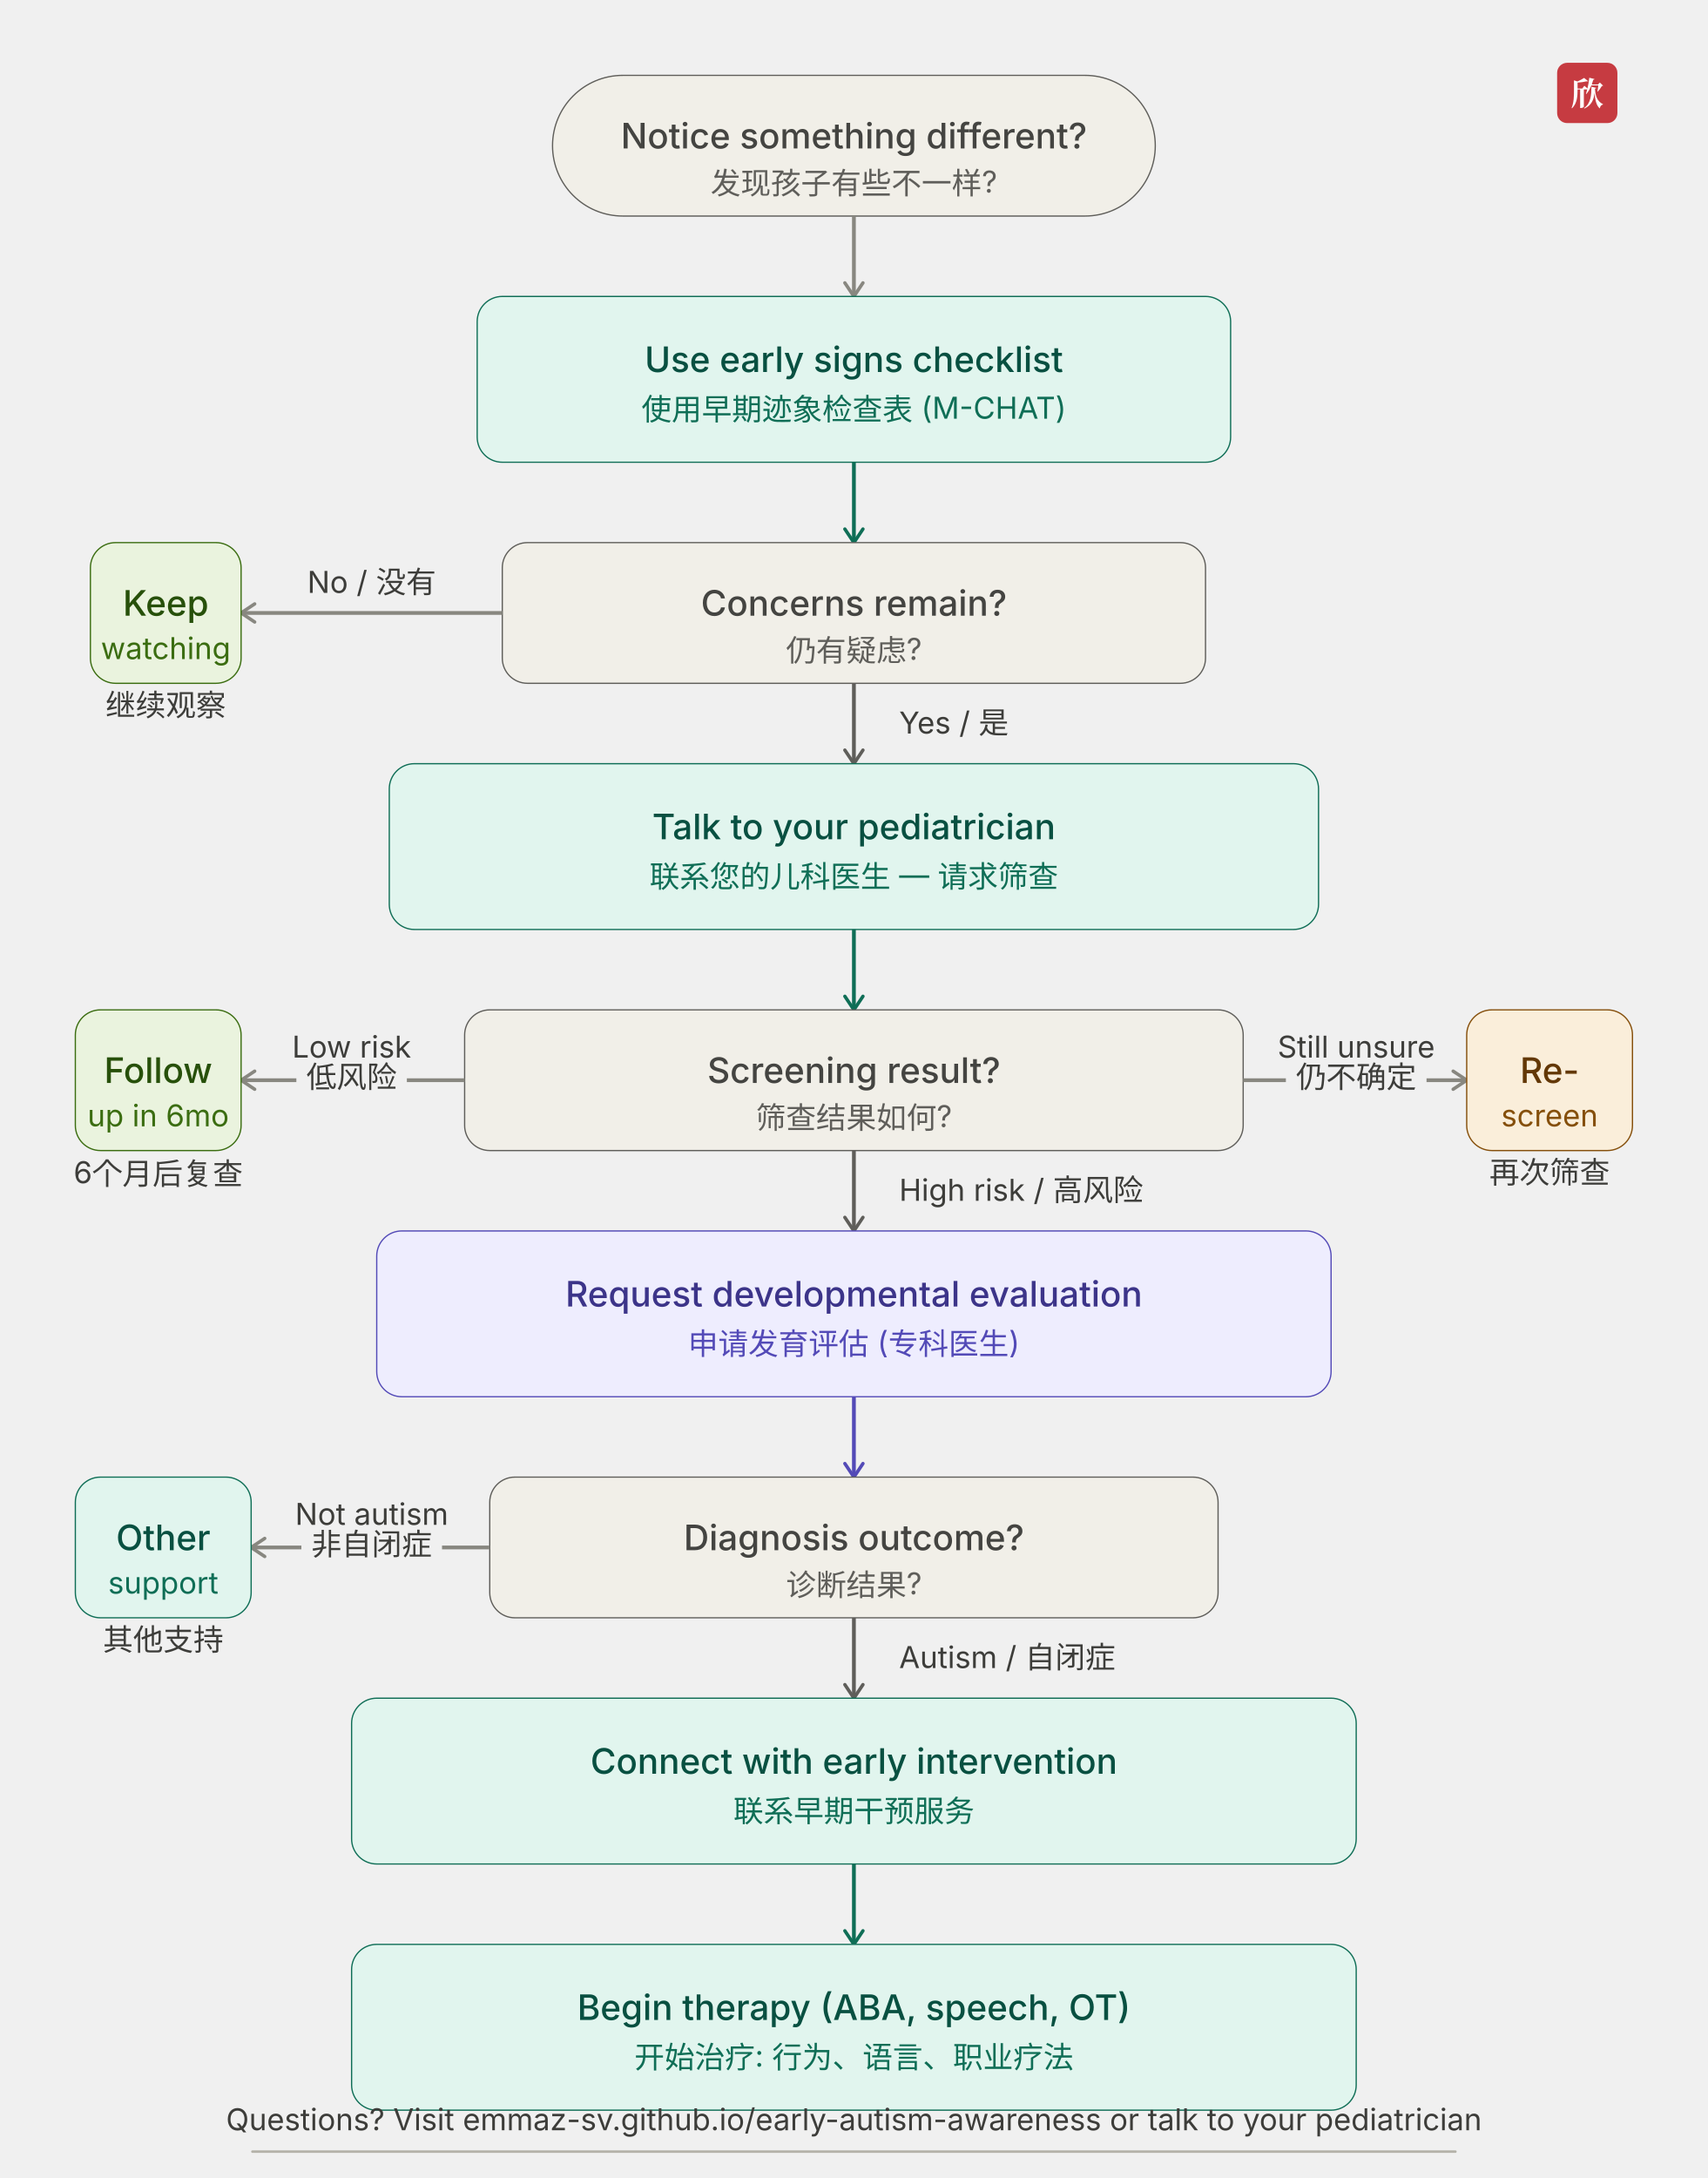
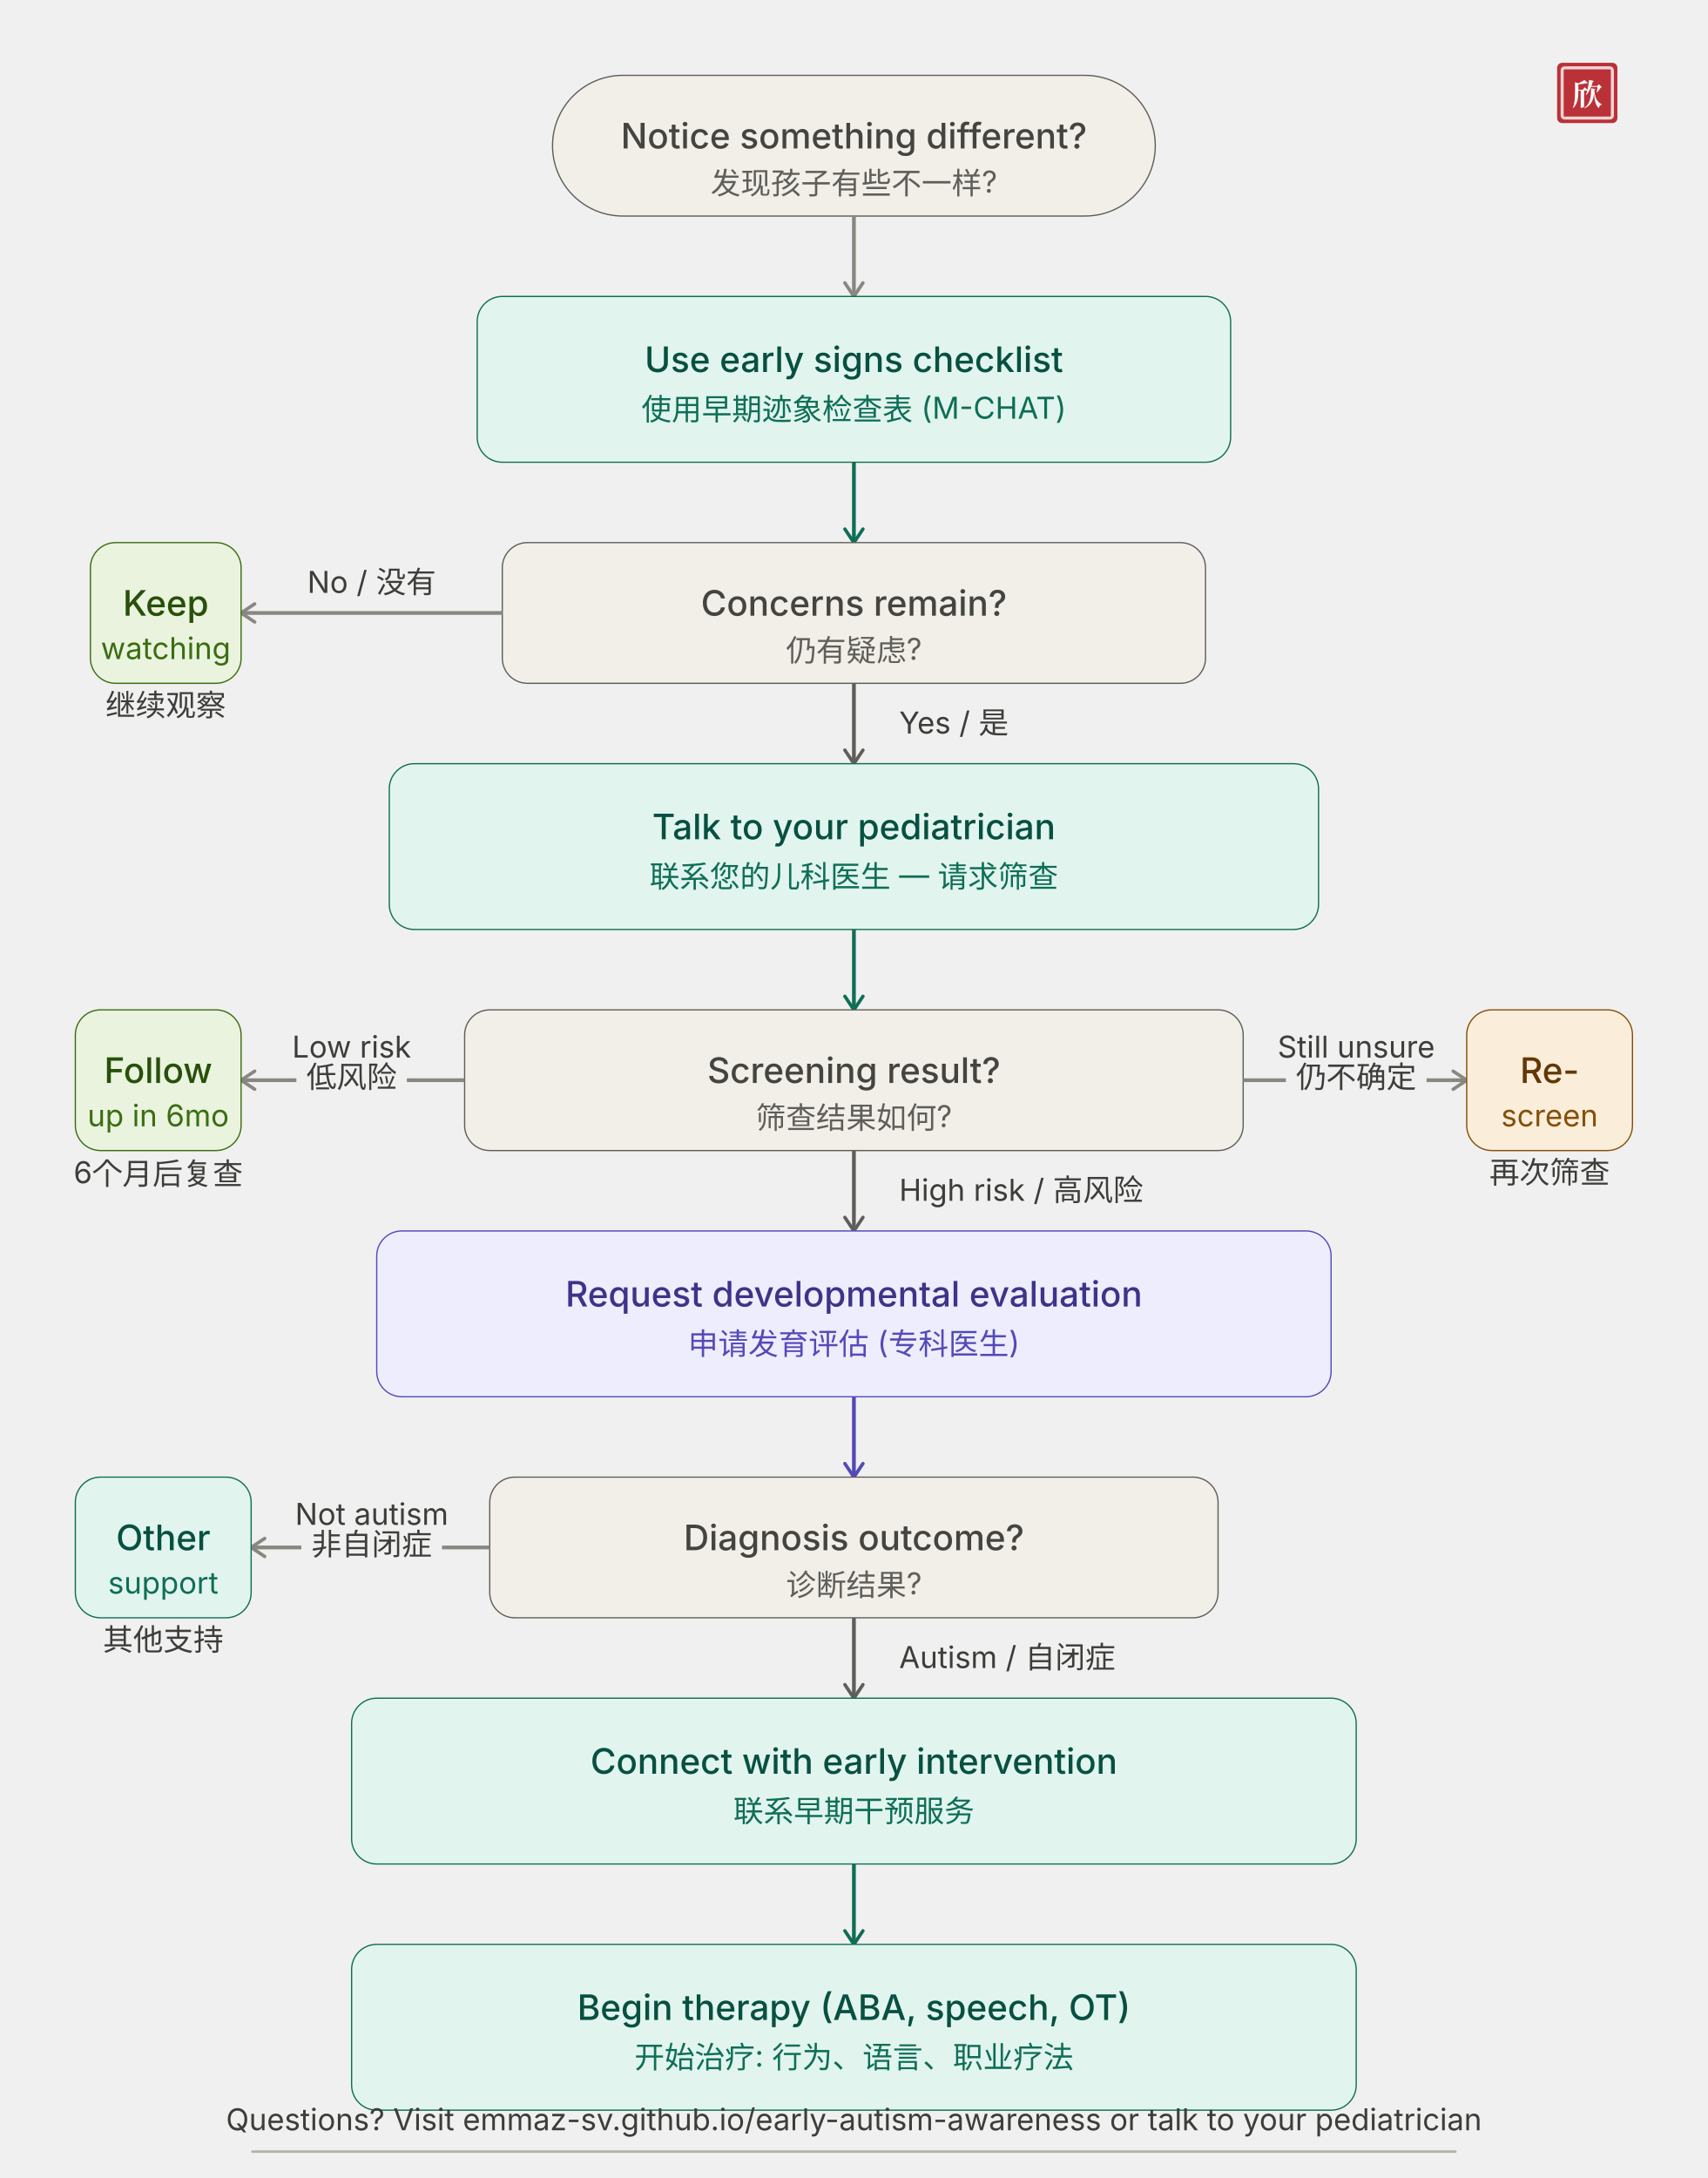
<svg xmlns="http://www.w3.org/2000/svg" width="100%" viewBox="0 0 680 867" role="img" style="">
  <defs>
    <marker id="arrow" viewBox="0 0 10 10" refX="8" refY="5" markerWidth="6" markerHeight="6" orient="auto-start-reverse">
      <path d="M2 1L8 5L2 9" fill="none" stroke="context-stroke" stroke-width="1.5" stroke-linecap="round" stroke-linejoin="round" />
    </marker>
    <mask id="imagine-text-gaps-clonpj" maskUnits="userSpaceOnUse">
      <rect x="0" y="0" width="680" height="867" fill="white" />
      <rect x="241.891" y="43.25" width="196.219" height="21.5" fill="black" rx="2" />
      <rect x="278.742" y="62.5" width="122.516" height="19" fill="black" rx="2" />
      <rect x="254.434" y="132.25" width="171.133" height="21.5" fill="black" rx="2" />
      <rect x="251.777" y="152.5" width="176.445" height="19" fill="black" rx="2" />
      <rect x="275.16" y="229.25" width="129.68" height="21.5" fill="black" rx="2" />
      <rect x="308.742" y="248.5" width="62.516" height="19" fill="black" rx="2" />
      <rect x="119.227" y="222" width="57.547" height="19" fill="black" rx="2" />
      <rect x="44.777" y="229.25" width="42.445" height="21.5" fill="black" rx="2" />
      <rect x="36.203" y="248.5" width="59.594" height="19" fill="black" rx="2" />
      <rect x="38" y="271" width="56" height="19" fill="black" rx="2" />
      <rect x="354" y="278" width="49.055" height="19" fill="black" rx="2" />
      <rect x="256.633" y="318.25" width="166.734" height="21.5" fill="black" rx="2" />
      <rect x="255.453" y="338.5" width="169.094" height="19" fill="black" rx="2" />
      <rect x="277.598" y="415.25" width="124.805" height="21.5" fill="black" rx="2" />
      <rect x="296.742" y="434.5" width="86.516" height="19" fill="black" rx="2" />
      <rect x="112.656" y="407" width="54.688" height="19" fill="black" rx="2" />
      <rect x="118" y="419" width="44" height="19" fill="black" rx="2" />
      <rect x="37.512" y="415.25" width="50.977" height="21.5" fill="black" rx="2" />
      <rect x="31.961" y="434.5" width="62.078" height="19" fill="black" rx="2" />
      <rect x="25.586" y="457" width="74.828" height="19" fill="black" rx="2" />
      <rect x="504.641" y="407" width="70.719" height="19" fill="black" rx="2" />
      <rect x="512" y="419" width="56" height="19" fill="black" rx="2" />
      <rect x="601.719" y="415.25" width="30.562" height="21.5" fill="black" rx="2" />
      <rect x="593.66" y="434.5" width="46.68" height="19" fill="black" rx="2" />
      <rect x="589" y="457" width="56" height="19" fill="black" rx="2" />
      <rect x="354" y="464" width="102.398" height="19" fill="black" rx="2" />
      <rect x="221.137" y="504.25" width="237.727" height="21.5" fill="black" rx="2" />
      <rect x="269.879" y="524.5" width="140.242" height="19" fill="black" rx="2" />
      <rect x="268.809" y="601.25" width="142.383" height="21.5" fill="black" rx="2" />
      <rect x="308.742" y="620.5" width="62.516" height="19" fill="black" rx="2" />
      <rect x="112.977" y="593" width="70.047" height="19" fill="black" rx="2" />
      <rect x="120" y="605" width="56" height="19" fill="black" rx="2" />
      <rect x="41.09" y="601.25" width="47.82" height="21.5" fill="black" rx="2" />
      <rect x="38.512" y="620.5" width="52.977" height="19" fill="black" rx="2" />
      <rect x="37" y="643" width="56" height="19" fill="black" rx="2" />
      <rect x="354" y="650" width="93.523" height="19" fill="black" rx="2" />
      <rect x="230.035" y="690.25" width="219.93" height="21.5" fill="black" rx="2" />
      <rect x="206.066" y="710.5" width="267.867" height="19" fill="black" rx="2" />
      <rect x="227.25" y="788.25" width="225.5" height="21.5" fill="black" rx="2" />
      <rect x="249.309" y="808.5" width="181.383" height="19" fill="black" rx="2" />
      <rect x="88.719" y="834" width="502.562" height="19" fill="black" rx="2" />
    </mask>
  </defs>
  <g style="fill:rgb(0, 0, 0);stroke:none;color:rgb(0, 0, 0);stroke-width:1px;stroke-linecap:butt;stroke-linejoin:miter;opacity:1;font-family:&quot;Anthropic Sans&quot;, -apple-system, &quot;system-ui&quot;, &quot;Segoe UI&quot;, sans-serif;font-size:16px;font-weight:400;text-anchor:start;dominant-baseline:auto">
    <rect x="220" y="30" width="240" height="56" rx="28" stroke-width="0.5" style="fill:rgb(241, 239, 232);stroke:rgb(95, 94, 90);color:rgb(0, 0, 0);stroke-width:0.5px;stroke-linecap:butt;stroke-linejoin:miter;opacity:1;font-family:&quot;Anthropic Sans&quot;, -apple-system, &quot;system-ui&quot;, &quot;Segoe UI&quot;, sans-serif;font-size:16px;font-weight:400;text-anchor:start;dominant-baseline:auto" />
    <text x="340" y="54" text-anchor="middle" dominant-baseline="central" style="fill:rgb(68, 68, 65);stroke:none;color:rgb(0, 0, 0);stroke-width:1px;stroke-linecap:butt;stroke-linejoin:miter;opacity:1;font-family:&quot;Anthropic Sans&quot;, -apple-system, &quot;system-ui&quot;, &quot;Segoe UI&quot;, sans-serif;font-size:14px;font-weight:500;text-anchor:middle;dominant-baseline:central">Notice something different?</text>
    <text x="340" y="72" text-anchor="middle" dominant-baseline="central" style="fill:rgb(95, 94, 90);stroke:none;color:rgb(0, 0, 0);stroke-width:1px;stroke-linecap:butt;stroke-linejoin:miter;opacity:1;font-family:&quot;Anthropic Sans&quot;, -apple-system, &quot;system-ui&quot;, &quot;Segoe UI&quot;, sans-serif;font-size:12px;font-weight:400;text-anchor:middle;dominant-baseline:central">发现孩子有些不一样?</text>
  </g>
  <line x1="340" y1="86" x2="340" y2="118" stroke="#888780" stroke-width="1.5" marker-end="url(#arrow)" style="fill:rgb(0, 0, 0);stroke:rgb(136, 135, 128);color:rgb(0, 0, 0);stroke-width:1.5px;stroke-linecap:butt;stroke-linejoin:miter;opacity:1;font-family:&quot;Anthropic Sans&quot;, -apple-system, &quot;system-ui&quot;, &quot;Segoe UI&quot;, sans-serif;font-size:16px;font-weight:400;text-anchor:start;dominant-baseline:auto" />
  <g style="fill:rgb(0, 0, 0);stroke:none;color:rgb(0, 0, 0);stroke-width:1px;stroke-linecap:butt;stroke-linejoin:miter;opacity:1;font-family:&quot;Anthropic Sans&quot;, -apple-system, &quot;system-ui&quot;, &quot;Segoe UI&quot;, sans-serif;font-size:16px;font-weight:400;text-anchor:start;dominant-baseline:auto">
    <rect x="190" y="118" width="300" height="66" rx="10" stroke-width="0.5" style="fill:rgb(225, 245, 238);stroke:rgb(15, 110, 86);color:rgb(0, 0, 0);stroke-width:0.5px;stroke-linecap:butt;stroke-linejoin:miter;opacity:1;font-family:&quot;Anthropic Sans&quot;, -apple-system, &quot;system-ui&quot;, &quot;Segoe UI&quot;, sans-serif;font-size:16px;font-weight:400;text-anchor:start;dominant-baseline:auto" />
    <text x="340" y="143" text-anchor="middle" dominant-baseline="central" style="fill:rgb(8, 80, 65);stroke:none;color:rgb(0, 0, 0);stroke-width:1px;stroke-linecap:butt;stroke-linejoin:miter;opacity:1;font-family:&quot;Anthropic Sans&quot;, -apple-system, &quot;system-ui&quot;, &quot;Segoe UI&quot;, sans-serif;font-size:14px;font-weight:500;text-anchor:middle;dominant-baseline:central">Use early signs checklist</text>
    <text x="340" y="162" text-anchor="middle" dominant-baseline="central" style="fill:rgb(15, 110, 86);stroke:none;color:rgb(0, 0, 0);stroke-width:1px;stroke-linecap:butt;stroke-linejoin:miter;opacity:1;font-family:&quot;Anthropic Sans&quot;, -apple-system, &quot;system-ui&quot;, &quot;Segoe UI&quot;, sans-serif;font-size:12px;font-weight:400;text-anchor:middle;dominant-baseline:central">使用早期迹象检查表 (M-CHAT)</text>
  </g>
  <line x1="340" y1="184" x2="340" y2="216" stroke="#0F6E56" stroke-width="1.5" marker-end="url(#arrow)" style="fill:rgb(0, 0, 0);stroke:rgb(15, 110, 86);color:rgb(0, 0, 0);stroke-width:1.5px;stroke-linecap:butt;stroke-linejoin:miter;opacity:1;font-family:&quot;Anthropic Sans&quot;, -apple-system, &quot;system-ui&quot;, &quot;Segoe UI&quot;, sans-serif;font-size:16px;font-weight:400;text-anchor:start;dominant-baseline:auto" />
  <g style="fill:rgb(0, 0, 0);stroke:none;color:rgb(0, 0, 0);stroke-width:1px;stroke-linecap:butt;stroke-linejoin:miter;opacity:1;font-family:&quot;Anthropic Sans&quot;, -apple-system, &quot;system-ui&quot;, &quot;Segoe UI&quot;, sans-serif;font-size:16px;font-weight:400;text-anchor:start;dominant-baseline:auto">
    <rect x="200" y="216" width="280" height="56" rx="10" stroke-width="0.5" style="fill:rgb(241, 239, 232);stroke:rgb(95, 94, 90);color:rgb(0, 0, 0);stroke-width:0.5px;stroke-linecap:butt;stroke-linejoin:miter;opacity:1;font-family:&quot;Anthropic Sans&quot;, -apple-system, &quot;system-ui&quot;, &quot;Segoe UI&quot;, sans-serif;font-size:16px;font-weight:400;text-anchor:start;dominant-baseline:auto" />
    <text x="340" y="240" text-anchor="middle" dominant-baseline="central" style="fill:rgb(68, 68, 65);stroke:none;color:rgb(0, 0, 0);stroke-width:1px;stroke-linecap:butt;stroke-linejoin:miter;opacity:1;font-family:&quot;Anthropic Sans&quot;, -apple-system, &quot;system-ui&quot;, &quot;Segoe UI&quot;, sans-serif;font-size:14px;font-weight:500;text-anchor:middle;dominant-baseline:central">Concerns remain?</text>
    <text x="340" y="258" text-anchor="middle" dominant-baseline="central" style="fill:rgb(95, 94, 90);stroke:none;color:rgb(0, 0, 0);stroke-width:1px;stroke-linecap:butt;stroke-linejoin:miter;opacity:1;font-family:&quot;Anthropic Sans&quot;, -apple-system, &quot;system-ui&quot;, &quot;Segoe UI&quot;, sans-serif;font-size:12px;font-weight:400;text-anchor:middle;dominant-baseline:central">仍有疑虑?</text>
  </g>
  <line x1="200" y1="244" x2="96" y2="244" stroke="#888780" stroke-width="1.5" marker-end="url(#arrow)" style="fill:rgb(0, 0, 0);stroke:rgb(136, 135, 128);color:rgb(0, 0, 0);stroke-width:1.5px;stroke-linecap:butt;stroke-linejoin:miter;opacity:1;font-family:&quot;Anthropic Sans&quot;, -apple-system, &quot;system-ui&quot;, &quot;Segoe UI&quot;, sans-serif;font-size:16px;font-weight:400;text-anchor:start;dominant-baseline:auto" />
  <text x="148" y="236" text-anchor="middle" style="fill:rgb(61, 61, 58);stroke:none;color:rgb(0, 0, 0);stroke-width:1px;stroke-linecap:butt;stroke-linejoin:miter;opacity:1;font-family:&quot;Anthropic Sans&quot;, -apple-system, &quot;system-ui&quot;, &quot;Segoe UI&quot;, sans-serif;font-size:12px;font-weight:400;text-anchor:middle;dominant-baseline:auto">No / 没有</text>
  <g style="fill:rgb(0, 0, 0);stroke:none;color:rgb(0, 0, 0);stroke-width:1px;stroke-linecap:butt;stroke-linejoin:miter;opacity:1;font-family:&quot;Anthropic Sans&quot;, -apple-system, &quot;system-ui&quot;, &quot;Segoe UI&quot;, sans-serif;font-size:16px;font-weight:400;text-anchor:start;dominant-baseline:auto">
    <rect x="36" y="216" width="60" height="56" rx="10" stroke-width="0.5" style="fill:rgb(234, 243, 222);stroke:rgb(59, 109, 17);color:rgb(0, 0, 0);stroke-width:0.5px;stroke-linecap:butt;stroke-linejoin:miter;opacity:1;font-family:&quot;Anthropic Sans&quot;, -apple-system, &quot;system-ui&quot;, &quot;Segoe UI&quot;, sans-serif;font-size:16px;font-weight:400;text-anchor:start;dominant-baseline:auto" />
    <text x="66" y="240" text-anchor="middle" dominant-baseline="central" style="fill:rgb(39, 80, 10);stroke:none;color:rgb(0, 0, 0);stroke-width:1px;stroke-linecap:butt;stroke-linejoin:miter;opacity:1;font-family:&quot;Anthropic Sans&quot;, -apple-system, &quot;system-ui&quot;, &quot;Segoe UI&quot;, sans-serif;font-size:14px;font-weight:500;text-anchor:middle;dominant-baseline:central">Keep</text>
    <text x="66" y="258" text-anchor="middle" dominant-baseline="central" style="fill:rgb(59, 109, 17);stroke:none;color:rgb(0, 0, 0);stroke-width:1px;stroke-linecap:butt;stroke-linejoin:miter;opacity:1;font-family:&quot;Anthropic Sans&quot;, -apple-system, &quot;system-ui&quot;, &quot;Segoe UI&quot;, sans-serif;font-size:12px;font-weight:400;text-anchor:middle;dominant-baseline:central">watching</text>
  </g>
  <text x="66" y="285" text-anchor="middle" style="fill:rgb(61, 61, 58);stroke:none;color:rgb(0, 0, 0);stroke-width:1px;stroke-linecap:butt;stroke-linejoin:miter;opacity:1;font-family:&quot;Anthropic Sans&quot;, -apple-system, &quot;system-ui&quot;, &quot;Segoe UI&quot;, sans-serif;font-size:12px;font-weight:400;text-anchor:middle;dominant-baseline:auto">继续观察</text>
  <line x1="340" y1="272" x2="340" y2="304" stroke="#5F5E5A" stroke-width="1.5" marker-end="url(#arrow)" style="fill:rgb(0, 0, 0);stroke:rgb(95, 94, 90);color:rgb(0, 0, 0);stroke-width:1.5px;stroke-linecap:butt;stroke-linejoin:miter;opacity:1;font-family:&quot;Anthropic Sans&quot;, -apple-system, &quot;system-ui&quot;, &quot;Segoe UI&quot;, sans-serif;font-size:16px;font-weight:400;text-anchor:start;dominant-baseline:auto" />
  <text x="358" y="292" text-anchor="start" style="fill:rgb(61, 61, 58);stroke:none;color:rgb(0, 0, 0);stroke-width:1px;stroke-linecap:butt;stroke-linejoin:miter;opacity:1;font-family:&quot;Anthropic Sans&quot;, -apple-system, &quot;system-ui&quot;, &quot;Segoe UI&quot;, sans-serif;font-size:12px;font-weight:400;text-anchor:start;dominant-baseline:auto">Yes / 是</text>
  <g style="fill:rgb(0, 0, 0);stroke:none;color:rgb(0, 0, 0);stroke-width:1px;stroke-linecap:butt;stroke-linejoin:miter;opacity:1;font-family:&quot;Anthropic Sans&quot;, -apple-system, &quot;system-ui&quot;, &quot;Segoe UI&quot;, sans-serif;font-size:16px;font-weight:400;text-anchor:start;dominant-baseline:auto">
    <rect x="155" y="304" width="370" height="66" rx="10" stroke-width="0.5" style="fill:rgb(225, 245, 238);stroke:rgb(15, 110, 86);color:rgb(0, 0, 0);stroke-width:0.5px;stroke-linecap:butt;stroke-linejoin:miter;opacity:1;font-family:&quot;Anthropic Sans&quot;, -apple-system, &quot;system-ui&quot;, &quot;Segoe UI&quot;, sans-serif;font-size:16px;font-weight:400;text-anchor:start;dominant-baseline:auto" />
    <text x="340" y="329" text-anchor="middle" dominant-baseline="central" style="fill:rgb(8, 80, 65);stroke:none;color:rgb(0, 0, 0);stroke-width:1px;stroke-linecap:butt;stroke-linejoin:miter;opacity:1;font-family:&quot;Anthropic Sans&quot;, -apple-system, &quot;system-ui&quot;, &quot;Segoe UI&quot;, sans-serif;font-size:14px;font-weight:500;text-anchor:middle;dominant-baseline:central">Talk to your pediatrician</text>
    <text x="340" y="348" text-anchor="middle" dominant-baseline="central" style="fill:rgb(15, 110, 86);stroke:none;color:rgb(0, 0, 0);stroke-width:1px;stroke-linecap:butt;stroke-linejoin:miter;opacity:1;font-family:&quot;Anthropic Sans&quot;, -apple-system, &quot;system-ui&quot;, &quot;Segoe UI&quot;, sans-serif;font-size:12px;font-weight:400;text-anchor:middle;dominant-baseline:central">联系您的儿科医生 — 请求筛查</text>
  </g>
  <line x1="340" y1="370" x2="340" y2="402" stroke="#0F6E56" stroke-width="1.5" marker-end="url(#arrow)" style="fill:rgb(0, 0, 0);stroke:rgb(15, 110, 86);color:rgb(0, 0, 0);stroke-width:1.5px;stroke-linecap:butt;stroke-linejoin:miter;opacity:1;font-family:&quot;Anthropic Sans&quot;, -apple-system, &quot;system-ui&quot;, &quot;Segoe UI&quot;, sans-serif;font-size:16px;font-weight:400;text-anchor:start;dominant-baseline:auto" />
  <g style="fill:rgb(0, 0, 0);stroke:none;color:rgb(0, 0, 0);stroke-width:1px;stroke-linecap:butt;stroke-linejoin:miter;opacity:1;font-family:&quot;Anthropic Sans&quot;, -apple-system, &quot;system-ui&quot;, &quot;Segoe UI&quot;, sans-serif;font-size:16px;font-weight:400;text-anchor:start;dominant-baseline:auto">
    <rect x="185" y="402" width="310" height="56" rx="10" stroke-width="0.5" style="fill:rgb(241, 239, 232);stroke:rgb(95, 94, 90);color:rgb(0, 0, 0);stroke-width:0.5px;stroke-linecap:butt;stroke-linejoin:miter;opacity:1;font-family:&quot;Anthropic Sans&quot;, -apple-system, &quot;system-ui&quot;, &quot;Segoe UI&quot;, sans-serif;font-size:16px;font-weight:400;text-anchor:start;dominant-baseline:auto" />
    <text x="340" y="426" text-anchor="middle" dominant-baseline="central" style="fill:rgb(68, 68, 65);stroke:none;color:rgb(0, 0, 0);stroke-width:1px;stroke-linecap:butt;stroke-linejoin:miter;opacity:1;font-family:&quot;Anthropic Sans&quot;, -apple-system, &quot;system-ui&quot;, &quot;Segoe UI&quot;, sans-serif;font-size:14px;font-weight:500;text-anchor:middle;dominant-baseline:central">Screening result?</text>
    <text x="340" y="444" text-anchor="middle" dominant-baseline="central" style="fill:rgb(95, 94, 90);stroke:none;color:rgb(0, 0, 0);stroke-width:1px;stroke-linecap:butt;stroke-linejoin:miter;opacity:1;font-family:&quot;Anthropic Sans&quot;, -apple-system, &quot;system-ui&quot;, &quot;Segoe UI&quot;, sans-serif;font-size:12px;font-weight:400;text-anchor:middle;dominant-baseline:central">筛查结果如何?</text>
  </g>
  <line x1="185" y1="430" x2="96" y2="430" stroke="#888780" stroke-width="1.5" marker-end="url(#arrow)" mask="url(#imagine-text-gaps-clonpj)" style="fill:rgb(0, 0, 0);stroke:rgb(136, 135, 128);color:rgb(0, 0, 0);stroke-width:1.5px;stroke-linecap:butt;stroke-linejoin:miter;opacity:1;font-family:&quot;Anthropic Sans&quot;, -apple-system, &quot;system-ui&quot;, &quot;Segoe UI&quot;, sans-serif;font-size:16px;font-weight:400;text-anchor:start;dominant-baseline:auto" />
  <text x="140" y="421" text-anchor="middle" style="fill:rgb(61, 61, 58);stroke:none;color:rgb(0, 0, 0);stroke-width:1px;stroke-linecap:butt;stroke-linejoin:miter;opacity:1;font-family:&quot;Anthropic Sans&quot;, -apple-system, &quot;system-ui&quot;, &quot;Segoe UI&quot;, sans-serif;font-size:12px;font-weight:400;text-anchor:middle;dominant-baseline:auto">Low risk</text>
  <text x="140" y="433" text-anchor="middle" style="fill:rgb(61, 61, 58);stroke:none;color:rgb(0, 0, 0);stroke-width:1px;stroke-linecap:butt;stroke-linejoin:miter;opacity:1;font-family:&quot;Anthropic Sans&quot;, -apple-system, &quot;system-ui&quot;, &quot;Segoe UI&quot;, sans-serif;font-size:12px;font-weight:400;text-anchor:middle;dominant-baseline:auto">低风险</text>
  <g style="fill:rgb(0, 0, 0);stroke:none;color:rgb(0, 0, 0);stroke-width:1px;stroke-linecap:butt;stroke-linejoin:miter;opacity:1;font-family:&quot;Anthropic Sans&quot;, -apple-system, &quot;system-ui&quot;, &quot;Segoe UI&quot;, sans-serif;font-size:16px;font-weight:400;text-anchor:start;dominant-baseline:auto">
    <rect x="30" y="402" width="66" height="56" rx="10" stroke-width="0.5" style="fill:rgb(234, 243, 222);stroke:rgb(59, 109, 17);color:rgb(0, 0, 0);stroke-width:0.5px;stroke-linecap:butt;stroke-linejoin:miter;opacity:1;font-family:&quot;Anthropic Sans&quot;, -apple-system, &quot;system-ui&quot;, &quot;Segoe UI&quot;, sans-serif;font-size:16px;font-weight:400;text-anchor:start;dominant-baseline:auto" />
    <text x="63" y="426" text-anchor="middle" dominant-baseline="central" style="fill:rgb(39, 80, 10);stroke:none;color:rgb(0, 0, 0);stroke-width:1px;stroke-linecap:butt;stroke-linejoin:miter;opacity:1;font-family:&quot;Anthropic Sans&quot;, -apple-system, &quot;system-ui&quot;, &quot;Segoe UI&quot;, sans-serif;font-size:14px;font-weight:500;text-anchor:middle;dominant-baseline:central">Follow</text>
    <text x="63" y="444" text-anchor="middle" dominant-baseline="central" style="fill:rgb(59, 109, 17);stroke:none;color:rgb(0, 0, 0);stroke-width:1px;stroke-linecap:butt;stroke-linejoin:miter;opacity:1;font-family:&quot;Anthropic Sans&quot;, -apple-system, &quot;system-ui&quot;, &quot;Segoe UI&quot;, sans-serif;font-size:12px;font-weight:400;text-anchor:middle;dominant-baseline:central">up in 6mo</text>
  </g>
  <text x="63" y="471" text-anchor="middle" style="fill:rgb(61, 61, 58);stroke:none;color:rgb(0, 0, 0);stroke-width:1px;stroke-linecap:butt;stroke-linejoin:miter;opacity:1;font-family:&quot;Anthropic Sans&quot;, -apple-system, &quot;system-ui&quot;, &quot;Segoe UI&quot;, sans-serif;font-size:12px;font-weight:400;text-anchor:middle;dominant-baseline:auto">6个月后复查</text>
  <line x1="495" y1="430" x2="584" y2="430" stroke="#888780" stroke-width="1.5" marker-end="url(#arrow)" mask="url(#imagine-text-gaps-clonpj)" style="fill:rgb(0, 0, 0);stroke:rgb(136, 135, 128);color:rgb(0, 0, 0);stroke-width:1.5px;stroke-linecap:butt;stroke-linejoin:miter;opacity:1;font-family:&quot;Anthropic Sans&quot;, -apple-system, &quot;system-ui&quot;, &quot;Segoe UI&quot;, sans-serif;font-size:16px;font-weight:400;text-anchor:start;dominant-baseline:auto" />
  <text x="540" y="421" text-anchor="middle" style="fill:rgb(61, 61, 58);stroke:none;color:rgb(0, 0, 0);stroke-width:1px;stroke-linecap:butt;stroke-linejoin:miter;opacity:1;font-family:&quot;Anthropic Sans&quot;, -apple-system, &quot;system-ui&quot;, &quot;Segoe UI&quot;, sans-serif;font-size:12px;font-weight:400;text-anchor:middle;dominant-baseline:auto">Still unsure</text>
  <text x="540" y="433" text-anchor="middle" style="fill:rgb(61, 61, 58);stroke:none;color:rgb(0, 0, 0);stroke-width:1px;stroke-linecap:butt;stroke-linejoin:miter;opacity:1;font-family:&quot;Anthropic Sans&quot;, -apple-system, &quot;system-ui&quot;, &quot;Segoe UI&quot;, sans-serif;font-size:12px;font-weight:400;text-anchor:middle;dominant-baseline:auto">仍不确定</text>
  <g style="fill:rgb(0, 0, 0);stroke:none;color:rgb(0, 0, 0);stroke-width:1px;stroke-linecap:butt;stroke-linejoin:miter;opacity:1;font-family:&quot;Anthropic Sans&quot;, -apple-system, &quot;system-ui&quot;, &quot;Segoe UI&quot;, sans-serif;font-size:16px;font-weight:400;text-anchor:start;dominant-baseline:auto">
    <rect x="584" y="402" width="66" height="56" rx="10" stroke-width="0.5" style="fill:rgb(250, 238, 218);stroke:rgb(133, 79, 11);color:rgb(0, 0, 0);stroke-width:0.5px;stroke-linecap:butt;stroke-linejoin:miter;opacity:1;font-family:&quot;Anthropic Sans&quot;, -apple-system, &quot;system-ui&quot;, &quot;Segoe UI&quot;, sans-serif;font-size:16px;font-weight:400;text-anchor:start;dominant-baseline:auto" />
    <text x="617" y="426" text-anchor="middle" dominant-baseline="central" style="fill:rgb(99, 56, 6);stroke:none;color:rgb(0, 0, 0);stroke-width:1px;stroke-linecap:butt;stroke-linejoin:miter;opacity:1;font-family:&quot;Anthropic Sans&quot;, -apple-system, &quot;system-ui&quot;, &quot;Segoe UI&quot;, sans-serif;font-size:14px;font-weight:500;text-anchor:middle;dominant-baseline:central">Re-</text>
    <text x="617" y="444" text-anchor="middle" dominant-baseline="central" style="fill:rgb(133, 79, 11);stroke:none;color:rgb(0, 0, 0);stroke-width:1px;stroke-linecap:butt;stroke-linejoin:miter;opacity:1;font-family:&quot;Anthropic Sans&quot;, -apple-system, &quot;system-ui&quot;, &quot;Segoe UI&quot;, sans-serif;font-size:12px;font-weight:400;text-anchor:middle;dominant-baseline:central">screen</text>
  </g>
  <text x="617" y="471" text-anchor="middle" style="fill:rgb(61, 61, 58);stroke:none;color:rgb(0, 0, 0);stroke-width:1px;stroke-linecap:butt;stroke-linejoin:miter;opacity:1;font-family:&quot;Anthropic Sans&quot;, -apple-system, &quot;system-ui&quot;, &quot;Segoe UI&quot;, sans-serif;font-size:12px;font-weight:400;text-anchor:middle;dominant-baseline:auto">再次筛查</text>
  <line x1="340" y1="458" x2="340" y2="490" stroke="#5F5E5A" stroke-width="1.5" marker-end="url(#arrow)" style="fill:rgb(0, 0, 0);stroke:rgb(95, 94, 90);color:rgb(0, 0, 0);stroke-width:1.5px;stroke-linecap:butt;stroke-linejoin:miter;opacity:1;font-family:&quot;Anthropic Sans&quot;, -apple-system, &quot;system-ui&quot;, &quot;Segoe UI&quot;, sans-serif;font-size:16px;font-weight:400;text-anchor:start;dominant-baseline:auto" />
  <text x="358" y="478" text-anchor="start" style="fill:rgb(61, 61, 58);stroke:none;color:rgb(0, 0, 0);stroke-width:1px;stroke-linecap:butt;stroke-linejoin:miter;opacity:1;font-family:&quot;Anthropic Sans&quot;, -apple-system, &quot;system-ui&quot;, &quot;Segoe UI&quot;, sans-serif;font-size:12px;font-weight:400;text-anchor:start;dominant-baseline:auto">High risk / 高风险</text>
  <g style="fill:rgb(0, 0, 0);stroke:none;color:rgb(0, 0, 0);stroke-width:1px;stroke-linecap:butt;stroke-linejoin:miter;opacity:1;font-family:&quot;Anthropic Sans&quot;, -apple-system, &quot;system-ui&quot;, &quot;Segoe UI&quot;, sans-serif;font-size:16px;font-weight:400;text-anchor:start;dominant-baseline:auto">
    <rect x="150" y="490" width="380" height="66" rx="10" stroke-width="0.5" style="fill:rgb(238, 237, 254);stroke:rgb(83, 74, 183);color:rgb(0, 0, 0);stroke-width:0.5px;stroke-linecap:butt;stroke-linejoin:miter;opacity:1;font-family:&quot;Anthropic Sans&quot;, -apple-system, &quot;system-ui&quot;, &quot;Segoe UI&quot;, sans-serif;font-size:16px;font-weight:400;text-anchor:start;dominant-baseline:auto" />
    <text x="340" y="515" text-anchor="middle" dominant-baseline="central" style="fill:rgb(60, 52, 137);stroke:none;color:rgb(0, 0, 0);stroke-width:1px;stroke-linecap:butt;stroke-linejoin:miter;opacity:1;font-family:&quot;Anthropic Sans&quot;, -apple-system, &quot;system-ui&quot;, &quot;Segoe UI&quot;, sans-serif;font-size:14px;font-weight:500;text-anchor:middle;dominant-baseline:central">Request developmental evaluation</text>
    <text x="340" y="534" text-anchor="middle" dominant-baseline="central" style="fill:rgb(83, 74, 183);stroke:none;color:rgb(0, 0, 0);stroke-width:1px;stroke-linecap:butt;stroke-linejoin:miter;opacity:1;font-family:&quot;Anthropic Sans&quot;, -apple-system, &quot;system-ui&quot;, &quot;Segoe UI&quot;, sans-serif;font-size:12px;font-weight:400;text-anchor:middle;dominant-baseline:central">申请发育评估 (专科医生)</text>
  </g>
  <line x1="340" y1="556" x2="340" y2="588" stroke="#534AB7" stroke-width="1.5" marker-end="url(#arrow)" style="fill:rgb(0, 0, 0);stroke:rgb(83, 74, 183);color:rgb(0, 0, 0);stroke-width:1.5px;stroke-linecap:butt;stroke-linejoin:miter;opacity:1;font-family:&quot;Anthropic Sans&quot;, -apple-system, &quot;system-ui&quot;, &quot;Segoe UI&quot;, sans-serif;font-size:16px;font-weight:400;text-anchor:start;dominant-baseline:auto" />
  <g style="fill:rgb(0, 0, 0);stroke:none;color:rgb(0, 0, 0);stroke-width:1px;stroke-linecap:butt;stroke-linejoin:miter;opacity:1;font-family:&quot;Anthropic Sans&quot;, -apple-system, &quot;system-ui&quot;, &quot;Segoe UI&quot;, sans-serif;font-size:16px;font-weight:400;text-anchor:start;dominant-baseline:auto">
    <rect x="195" y="588" width="290" height="56" rx="10" stroke-width="0.5" style="fill:rgb(241, 239, 232);stroke:rgb(95, 94, 90);color:rgb(0, 0, 0);stroke-width:0.5px;stroke-linecap:butt;stroke-linejoin:miter;opacity:1;font-family:&quot;Anthropic Sans&quot;, -apple-system, &quot;system-ui&quot;, &quot;Segoe UI&quot;, sans-serif;font-size:16px;font-weight:400;text-anchor:start;dominant-baseline:auto" />
    <text x="340" y="612" text-anchor="middle" dominant-baseline="central" style="fill:rgb(68, 68, 65);stroke:none;color:rgb(0, 0, 0);stroke-width:1px;stroke-linecap:butt;stroke-linejoin:miter;opacity:1;font-family:&quot;Anthropic Sans&quot;, -apple-system, &quot;system-ui&quot;, &quot;Segoe UI&quot;, sans-serif;font-size:14px;font-weight:500;text-anchor:middle;dominant-baseline:central">Diagnosis outcome?</text>
    <text x="340" y="630" text-anchor="middle" dominant-baseline="central" style="fill:rgb(95, 94, 90);stroke:none;color:rgb(0, 0, 0);stroke-width:1px;stroke-linecap:butt;stroke-linejoin:miter;opacity:1;font-family:&quot;Anthropic Sans&quot;, -apple-system, &quot;system-ui&quot;, &quot;Segoe UI&quot;, sans-serif;font-size:12px;font-weight:400;text-anchor:middle;dominant-baseline:central">诊断结果?</text>
  </g>
  <line x1="195" y1="616" x2="100" y2="616" stroke="#888780" stroke-width="1.5" marker-end="url(#arrow)" mask="url(#imagine-text-gaps-clonpj)" style="fill:rgb(0, 0, 0);stroke:rgb(136, 135, 128);color:rgb(0, 0, 0);stroke-width:1.5px;stroke-linecap:butt;stroke-linejoin:miter;opacity:1;font-family:&quot;Anthropic Sans&quot;, -apple-system, &quot;system-ui&quot;, &quot;Segoe UI&quot;, sans-serif;font-size:16px;font-weight:400;text-anchor:start;dominant-baseline:auto" />
  <text x="148" y="607" text-anchor="middle" style="fill:rgb(61, 61, 58);stroke:none;color:rgb(0, 0, 0);stroke-width:1px;stroke-linecap:butt;stroke-linejoin:miter;opacity:1;font-family:&quot;Anthropic Sans&quot;, -apple-system, &quot;system-ui&quot;, &quot;Segoe UI&quot;, sans-serif;font-size:12px;font-weight:400;text-anchor:middle;dominant-baseline:auto">Not autism</text>
  <text x="148" y="619" text-anchor="middle" style="fill:rgb(61, 61, 58);stroke:none;color:rgb(0, 0, 0);stroke-width:1px;stroke-linecap:butt;stroke-linejoin:miter;opacity:1;font-family:&quot;Anthropic Sans&quot;, -apple-system, &quot;system-ui&quot;, &quot;Segoe UI&quot;, sans-serif;font-size:12px;font-weight:400;text-anchor:middle;dominant-baseline:auto">非自闭症</text>
  <g style="fill:rgb(0, 0, 0);stroke:none;color:rgb(0, 0, 0);stroke-width:1px;stroke-linecap:butt;stroke-linejoin:miter;opacity:1;font-family:&quot;Anthropic Sans&quot;, -apple-system, &quot;system-ui&quot;, &quot;Segoe UI&quot;, sans-serif;font-size:16px;font-weight:400;text-anchor:start;dominant-baseline:auto">
    <rect x="30" y="588" width="70" height="56" rx="10" stroke-width="0.5" style="fill:rgb(225, 245, 238);stroke:rgb(15, 110, 86);color:rgb(0, 0, 0);stroke-width:0.5px;stroke-linecap:butt;stroke-linejoin:miter;opacity:1;font-family:&quot;Anthropic Sans&quot;, -apple-system, &quot;system-ui&quot;, &quot;Segoe UI&quot;, sans-serif;font-size:16px;font-weight:400;text-anchor:start;dominant-baseline:auto" />
    <text x="65" y="612" text-anchor="middle" dominant-baseline="central" style="fill:rgb(8, 80, 65);stroke:none;color:rgb(0, 0, 0);stroke-width:1px;stroke-linecap:butt;stroke-linejoin:miter;opacity:1;font-family:&quot;Anthropic Sans&quot;, -apple-system, &quot;system-ui&quot;, &quot;Segoe UI&quot;, sans-serif;font-size:14px;font-weight:500;text-anchor:middle;dominant-baseline:central">Other</text>
    <text x="65" y="630" text-anchor="middle" dominant-baseline="central" style="fill:rgb(15, 110, 86);stroke:none;color:rgb(0, 0, 0);stroke-width:1px;stroke-linecap:butt;stroke-linejoin:miter;opacity:1;font-family:&quot;Anthropic Sans&quot;, -apple-system, &quot;system-ui&quot;, &quot;Segoe UI&quot;, sans-serif;font-size:12px;font-weight:400;text-anchor:middle;dominant-baseline:central">support</text>
  </g>
  <text x="65" y="657" text-anchor="middle" style="fill:rgb(61, 61, 58);stroke:none;color:rgb(0, 0, 0);stroke-width:1px;stroke-linecap:butt;stroke-linejoin:miter;opacity:1;font-family:&quot;Anthropic Sans&quot;, -apple-system, &quot;system-ui&quot;, &quot;Segoe UI&quot;, sans-serif;font-size:12px;font-weight:400;text-anchor:middle;dominant-baseline:auto">其他支持</text>
  <line x1="340" y1="644" x2="340" y2="676" stroke="#5F5E5A" stroke-width="1.5" marker-end="url(#arrow)" style="fill:rgb(0, 0, 0);stroke:rgb(95, 94, 90);color:rgb(0, 0, 0);stroke-width:1.5px;stroke-linecap:butt;stroke-linejoin:miter;opacity:1;font-family:&quot;Anthropic Sans&quot;, -apple-system, &quot;system-ui&quot;, &quot;Segoe UI&quot;, sans-serif;font-size:16px;font-weight:400;text-anchor:start;dominant-baseline:auto" />
  <text x="358" y="664" text-anchor="start" style="fill:rgb(61, 61, 58);stroke:none;color:rgb(0, 0, 0);stroke-width:1px;stroke-linecap:butt;stroke-linejoin:miter;opacity:1;font-family:&quot;Anthropic Sans&quot;, -apple-system, &quot;system-ui&quot;, &quot;Segoe UI&quot;, sans-serif;font-size:12px;font-weight:400;text-anchor:start;dominant-baseline:auto">Autism / 自闭症</text>
  <g style="fill:rgb(0, 0, 0);stroke:none;color:rgb(0, 0, 0);stroke-width:1px;stroke-linecap:butt;stroke-linejoin:miter;opacity:1;font-family:&quot;Anthropic Sans&quot;, -apple-system, &quot;system-ui&quot;, &quot;Segoe UI&quot;, sans-serif;font-size:16px;font-weight:400;text-anchor:start;dominant-baseline:auto">
    <rect x="140" y="676" width="400" height="66" rx="10" stroke-width="0.5" style="fill:rgb(225, 245, 238);stroke:rgb(15, 110, 86);color:rgb(0, 0, 0);stroke-width:0.5px;stroke-linecap:butt;stroke-linejoin:miter;opacity:1;font-family:&quot;Anthropic Sans&quot;, -apple-system, &quot;system-ui&quot;, &quot;Segoe UI&quot;, sans-serif;font-size:16px;font-weight:400;text-anchor:start;dominant-baseline:auto" />
    <text x="340" y="701" text-anchor="middle" dominant-baseline="central" style="fill:rgb(8, 80, 65);stroke:none;color:rgb(0, 0, 0);stroke-width:1px;stroke-linecap:butt;stroke-linejoin:miter;opacity:1;font-family:&quot;Anthropic Sans&quot;, -apple-system, &quot;system-ui&quot;, &quot;Segoe UI&quot;, sans-serif;font-size:14px;font-weight:500;text-anchor:middle;dominant-baseline:central">Connect with early intervention</text>
    <text x="340" y="720" text-anchor="middle" dominant-baseline="central" style="fill:rgb(15, 110, 86);stroke:none;color:rgb(0, 0, 0);stroke-width:1px;stroke-linecap:butt;stroke-linejoin:miter;opacity:1;font-family:&quot;Anthropic Sans&quot;, -apple-system, &quot;system-ui&quot;, &quot;Segoe UI&quot;, sans-serif;font-size:12px;font-weight:400;text-anchor:middle;dominant-baseline:central">联系早期干预服务</text>
  </g>
  <line x1="340" y1="742" x2="340" y2="774" stroke="#0F6E56" stroke-width="1.5" marker-end="url(#arrow)" style="fill:rgb(0, 0, 0);stroke:rgb(15, 110, 86);color:rgb(0, 0, 0);stroke-width:1.5px;stroke-linecap:butt;stroke-linejoin:miter;opacity:1;font-family:&quot;Anthropic Sans&quot;, -apple-system, &quot;system-ui&quot;, &quot;Segoe UI&quot;, sans-serif;font-size:16px;font-weight:400;text-anchor:start;dominant-baseline:auto" />
  <g style="fill:rgb(0, 0, 0);stroke:none;color:rgb(0, 0, 0);stroke-width:1px;stroke-linecap:butt;stroke-linejoin:miter;opacity:1;font-family:&quot;Anthropic Sans&quot;, -apple-system, &quot;system-ui&quot;, &quot;Segoe UI&quot;, sans-serif;font-size:16px;font-weight:400;text-anchor:start;dominant-baseline:auto">
    <rect x="140" y="774" width="400" height="66" rx="10" stroke-width="0.5" style="fill:rgb(225, 245, 238);stroke:rgb(15, 110, 86);color:rgb(0, 0, 0);stroke-width:0.5px;stroke-linecap:butt;stroke-linejoin:miter;opacity:1;font-family:&quot;Anthropic Sans&quot;, -apple-system, &quot;system-ui&quot;, &quot;Segoe UI&quot;, sans-serif;font-size:16px;font-weight:400;text-anchor:start;dominant-baseline:auto" />
    <text x="340" y="799" text-anchor="middle" dominant-baseline="central" style="fill:rgb(8, 80, 65);stroke:none;color:rgb(0, 0, 0);stroke-width:1px;stroke-linecap:butt;stroke-linejoin:miter;opacity:1;font-family:&quot;Anthropic Sans&quot;, -apple-system, &quot;system-ui&quot;, &quot;Segoe UI&quot;, sans-serif;font-size:14px;font-weight:500;text-anchor:middle;dominant-baseline:central">Begin therapy (ABA, speech, OT)</text>
    <text x="340" y="818" text-anchor="middle" dominant-baseline="central" style="fill:rgb(15, 110, 86);stroke:none;color:rgb(0, 0, 0);stroke-width:1px;stroke-linecap:butt;stroke-linejoin:miter;opacity:1;font-family:&quot;Anthropic Sans&quot;, -apple-system, &quot;system-ui&quot;, &quot;Segoe UI&quot;, sans-serif;font-size:12px;font-weight:400;text-anchor:middle;dominant-baseline:central">开始治疗: 行为、语言、职业疗法</text>
  </g>
  <rect x="100" y="856" width="480" height="1" rx="0.5" fill="#B4B2A9" style="fill:rgb(180, 178, 169);stroke:none;color:rgb(0, 0, 0);stroke-width:1px;stroke-linecap:butt;stroke-linejoin:miter;opacity:1;font-family:&quot;Anthropic Sans&quot;, -apple-system, &quot;system-ui&quot;, &quot;Segoe UI&quot;, sans-serif;font-size:16px;font-weight:400;text-anchor:start;dominant-baseline:auto" />
  <text x="340" y="848" text-anchor="middle" fill="#5F5E5A" style="fill:rgb(61, 61, 58);stroke:none;color:rgb(0, 0, 0);stroke-width:1px;stroke-linecap:butt;stroke-linejoin:miter;opacity:1;font-family:&quot;Anthropic Sans&quot;, -apple-system, &quot;system-ui&quot;, &quot;Segoe UI&quot;, sans-serif;font-size:12px;font-weight:400;text-anchor:middle;dominant-baseline:auto">Questions? Visit emmaz-sv.github.io/early-autism-awareness or talk to your pediatrician</text>
  <g transform="translate(620, 25)" opacity="0.9">
-     <rect width="24" height="24" rx="4" fill="#C1272D" />
-     <text x="12" y="17" font-family="'Noto Serif CJK SC', 'SimSun', serif" font-size="13" font-weight="bold" fill="#ffffff" text-anchor="middle">欣</text>
+     <rect width="24" height="24" rx="2" fill="#B51C24" />
+     <rect x="2" y="2" width="20" height="20" rx="1" fill="none" stroke="#ffffff" stroke-width="1.2" opacity="0.8" />
+     <text x="12" y="13" font-family="Kaiti, STKaiti, 'Ma Shan Zheng', 'Zhi Mang Xing', 'Noto Serif CJK SC', 'SimSun', serif" font-size="12" font-weight="bold" fill="#ffffff" text-anchor="middle" dominant-baseline="middle">欣</text>
  </g>
</svg>
